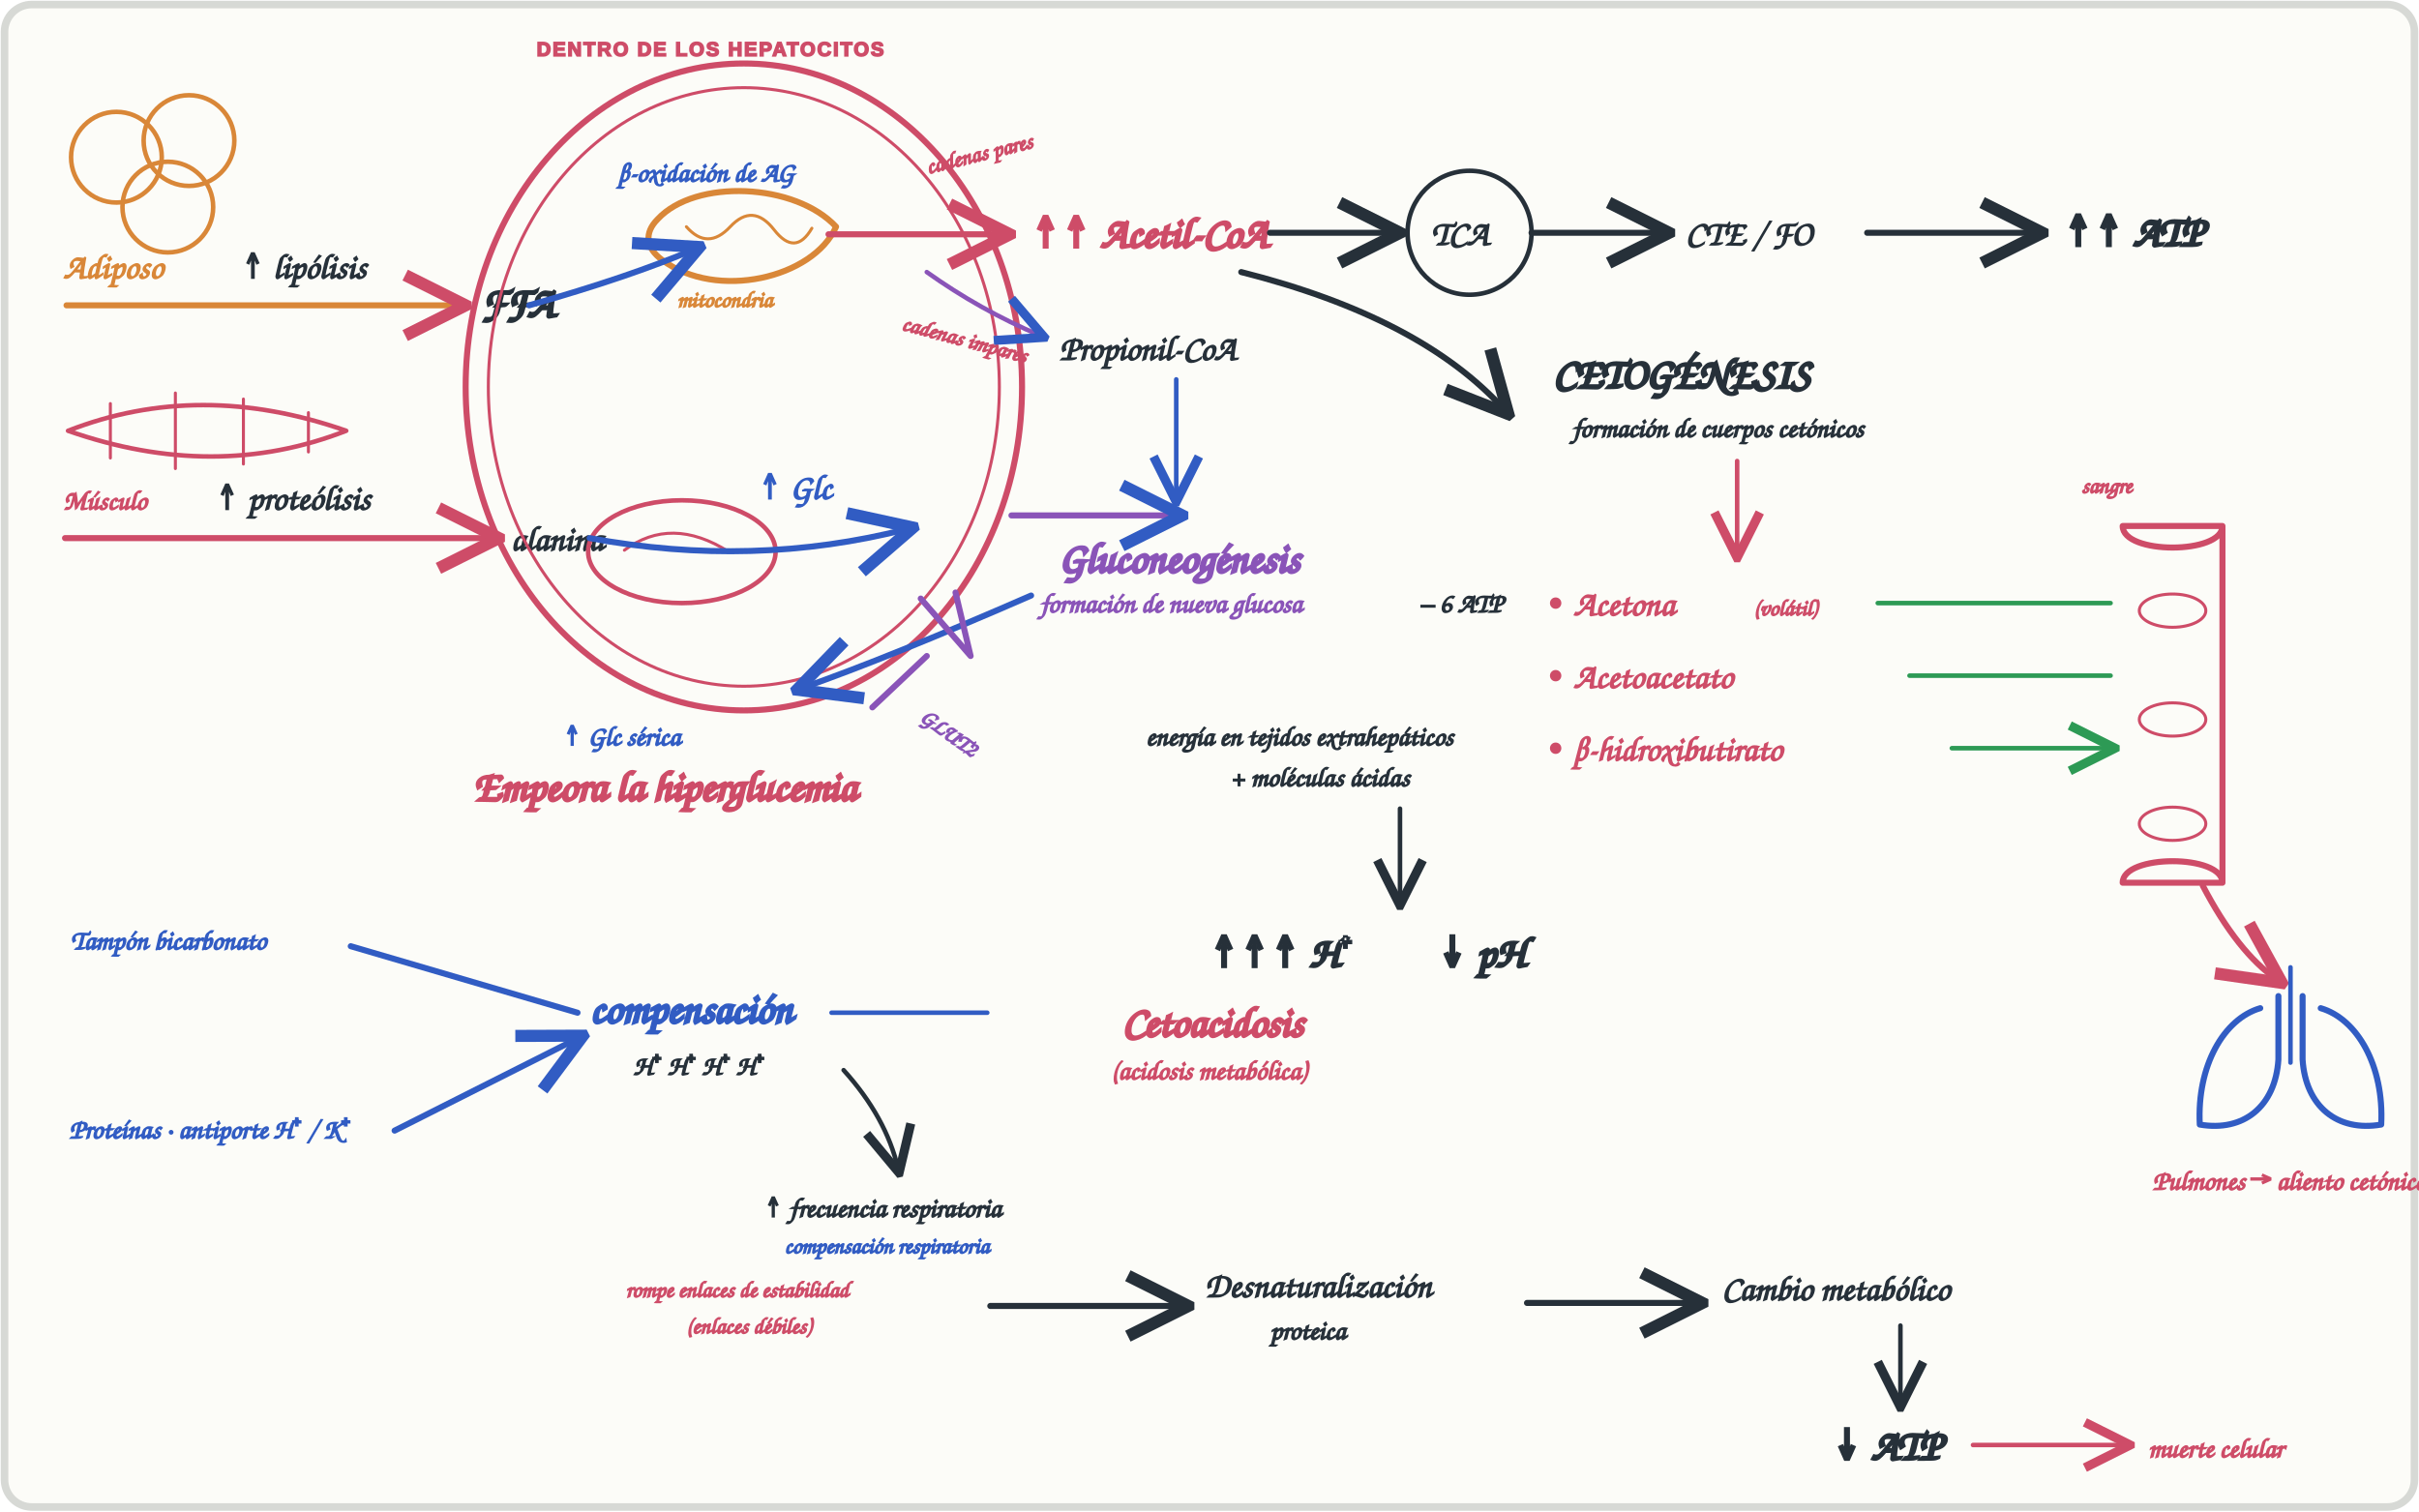
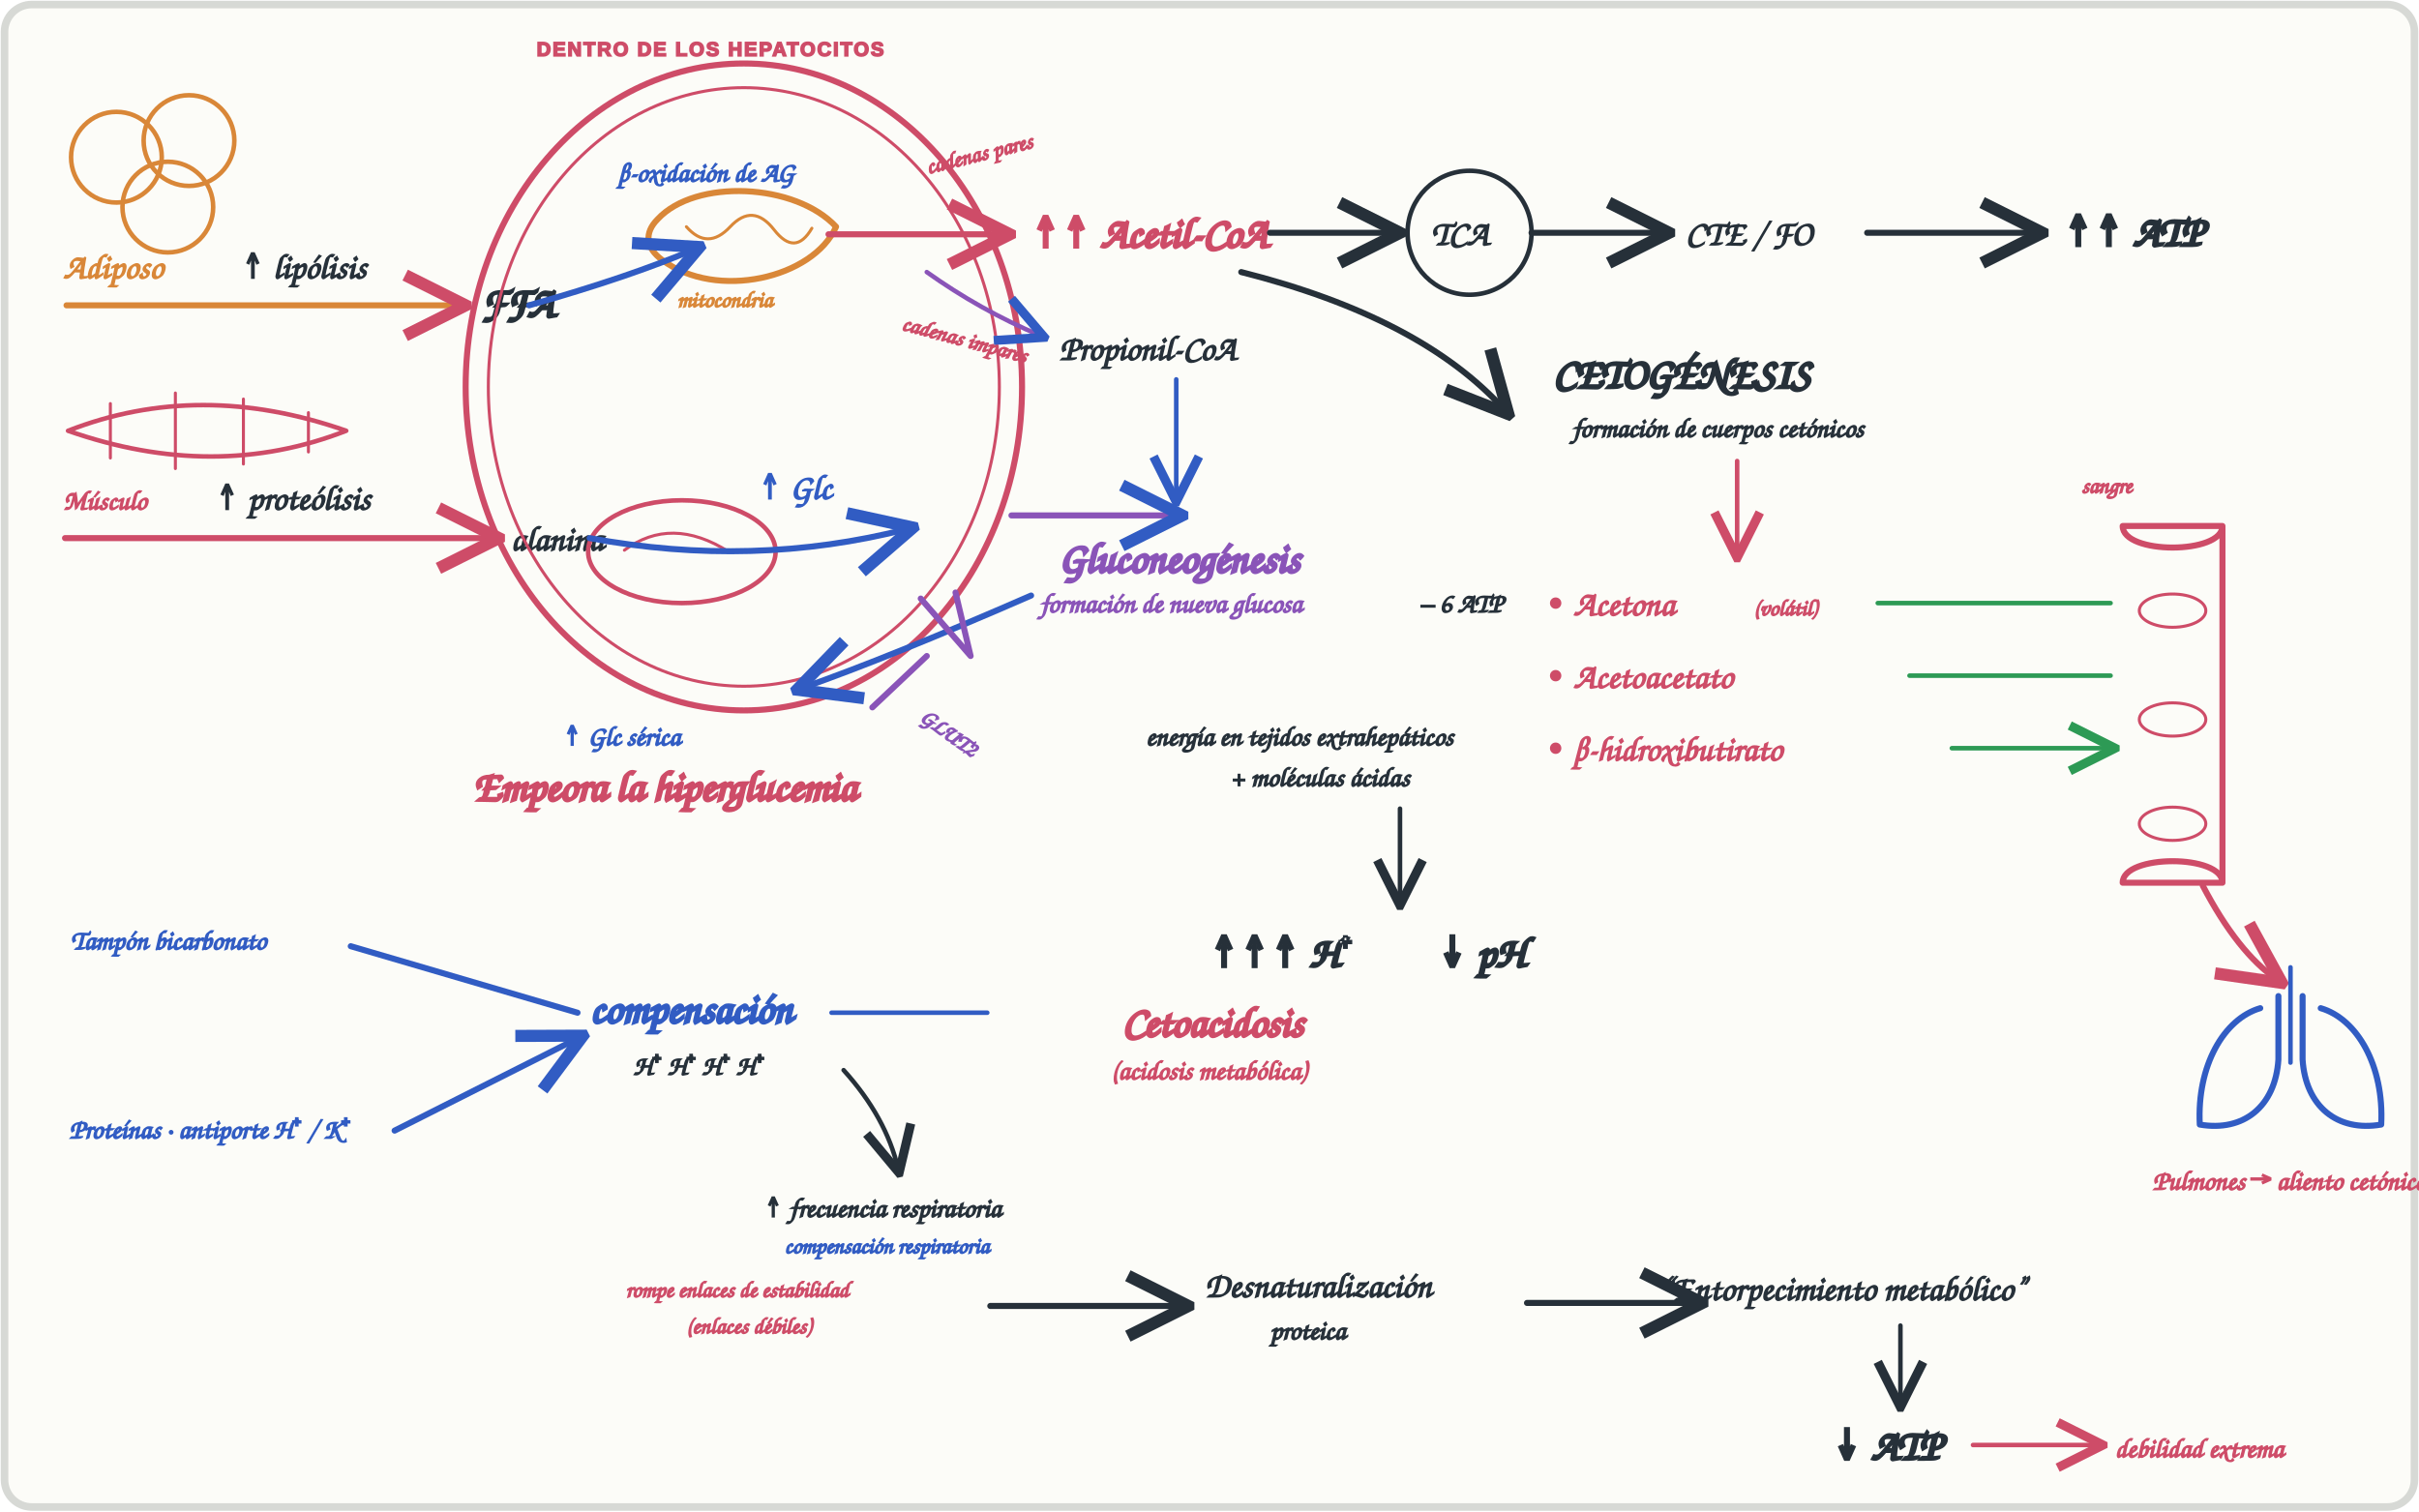
<svg xmlns="http://www.w3.org/2000/svg" viewBox="0 0 1600 1000" role="img" aria-labelledby="title desc">
  <defs>
    <marker id="b-blue" markerWidth="12" markerHeight="12" refX="10" refY="6" orient="auto">
      <path d="M1 1 11 6 1 11" fill="none" stroke="#315cc3" stroke-width="2" />
    </marker>
    <marker id="b-red" markerWidth="12" markerHeight="12" refX="10" refY="6" orient="auto">
      <path d="M1 1 11 6 1 11" fill="none" stroke="#ce4c68" stroke-width="2" />
    </marker>
    <marker id="b-green" markerWidth="12" markerHeight="12" refX="10" refY="6" orient="auto">
      <path d="M1 1 11 6 1 11" fill="none" stroke="#2d9a55" stroke-width="2" />
    </marker>
    <marker id="b-ink" markerWidth="12" markerHeight="12" refX="10" refY="6" orient="auto">
      <path d="M1 1 11 6 1 11" fill="none" stroke="#263039" stroke-width="2" />
    </marker>
    <style>
      .board{fill:#fcfcf8;stroke:#d7d9d5;stroke-width:5}.ink{fill:#263039;stroke:#263039}.blue{fill:#315cc3;stroke:#315cc3}.red{fill:#ce4c68;stroke:#ce4c68}.green{fill:#2d9a55;stroke:#2d9a55}.orange{fill:#d98738;stroke:#d98738}.purple{fill:#8a54b8;stroke:#8a54b8}
      .hepatocyte{fill:#fff7ef;stroke:#ce4c68}.nucleus{fill:#fffdf8;stroke:#ce4c68}.mito{fill:#fff0d9;stroke:#d98738}.adipocyte{fill:#fff4dd;stroke:#d98738}.muscle{fill:#fbe8e9;stroke:#ce4c68}.vessel{fill:#fff3f4;stroke:#ce4c68}.lung{fill:#eef7fb;stroke:#315cc3}
      text{font-family:"Segoe Print","Bradley Hand","Comic Sans MS",cursive;font-size:23px;font-weight:650;stroke:none}.small{font-size:18px}.tiny{font-size:15px}.title{font-size:28px;font-weight:750}.micro{font-family:Arial,sans-serif;font-size:13px;font-weight:800;letter-spacing:1.15px}.line{fill:none;stroke-width:4;stroke-linecap:round;stroke-linejoin:round}.thin{fill:none;stroke-width:3;stroke-linecap:round;stroke-linejoin:round}.hair{fill:none;stroke-width:2;stroke-linecap:round;stroke-linejoin:round}
    </style>
  </defs>
  <rect class="board" x="3" y="3" width="1594" height="994" rx="18" />
  <g>
    <circle class="adipocyte thin" cx="77" cy="104" r="30" />
    <circle class="adipocyte thin" cx="125" cy="93" r="30" />
    <circle class="adipocyte thin" cx="111" cy="137" r="30" />
  </g>
  <text class="orange" x="42" y="184">Adiposo</text>
  <text class="ink" x="159" y="184">↑ lipólisis</text>
  <path class="orange line" d="M44 202h260" marker-end="url(#b-red)" />
  <text class="ink title" x="318" y="210">FFA</text>
  <path class="muscle thin" d="M45 285q87-34 184 0-87 34-184 0z" />
  <path class="red hair" d="M73 267v36m43-43v50m45-46v43m43-34v26" />
  <text class="red small" x="42" y="337">Músculo</text>
  <text class="ink" x="142" y="337">↑ proteólisis</text>
  <path class="red line" d="M43 356h283" marker-end="url(#b-red)" />
  <text class="ink" x="338" y="364">alanina</text>
  <text class="red micro" x="355" y="37">DENTRO DE LOS HEPATOCITOS</text>
  <ellipse class="hepatocyte line" cx="492" cy="256" rx="184" ry="214" />
  <ellipse class="red hair" cx="492" cy="256" rx="169" ry="198" />
  <ellipse class="nucleus thin" cx="451" cy="365" rx="62" ry="34" />
  <path class="red hair" d="M413 364q31-23 69 1" />
  <path class="mito line" d="M435 145c25-27 91-24 118 5-15 34-79 49-115 22-11-8-12-18-3-27z" />
  <path class="orange hair" d="M454 150q14 16 29 0t29 2 25-1" />
  <text class="blue small" x="409" y="120">β-oxidación de AG</text>
  <path class="blue line" d="M350 202q67-19 109-37" marker-end="url(#b-blue)" />
  <text class="orange tiny" x="448" y="203">mitocondria</text>
  <path class="red line" d="M548 155h116" marker-end="url(#b-red)" />
  <text class="red title" x="681" y="164">↑↑ Acetil-CoA</text>
  <text class="red tiny" x="614" y="115" transform="rotate(-14 614 115)">cadenas pares</text>
  <path class="purple thin" d="M613 180q35 25 75 42" marker-end="url(#b-blue)" />
  <text class="red tiny" x="596" y="218" transform="rotate(15 596 218)">cadenas impares</text>
  <text class="ink" x="701" y="238">Propionil-CoA</text>
  <path class="blue thin" d="M778 251v78" marker-end="url(#b-blue)" />
  <path class="ink line" d="M840 154h82" marker-end="url(#b-ink)" />
  <circle class="ink thin" cx="972" cy="154" r="41" />
  <text class="ink" x="947" y="162">TCA</text>
  <path class="ink line" d="M1013 154h87" marker-end="url(#b-ink)" />
  <text class="ink" x="1115" y="162">CTE / FO</text>
  <path class="ink line" d="M1235 154h112" marker-end="url(#b-ink)" />
  <text class="ink title" x="1364" y="163">↑↑ ATP</text>
  <path class="blue line" d="M390 356q108 20 210-6" marker-end="url(#b-blue)" />
  <text class="blue" x="501" y="330">↑ Glc</text>
  <path class="purple line" d="M669 341h109" marker-end="url(#b-blue)" />
  <text class="purple title" x="700" y="379">Gluconeogénesis</text>
  <text class="purple small" x="688" y="405">formación de nueva glucosa</text>
  <text class="ink small" x="939" y="405">− 6 ATP</text>
  <path class="blue line" d="M682 394q-94 41-151 61" marker-end="url(#b-blue)" />
  <path class="purple line" d="M609 396l33 38m-10-42 10 42m-29 0-36 34" />
  <text class="purple tiny" x="608" y="476" transform="rotate(36 608 476)">GLUT2</text>
  <text class="blue small" x="372" y="493">↑ Glc sérica</text>
  <text class="red title" x="313" y="530">Empeora la hiperglucemia</text>
  <path class="ink line" d="M821 180q119 30 174 91" marker-end="url(#b-ink)" />
  <text class="ink title" x="1027" y="257">CETOGÉNESIS</text>
  <text class="ink small" x="1040" y="289">formación de cuerpos cetónicos</text>
  <path class="red thin" d="M1149 305v61" marker-end="url(#b-red)" />
  <text class="red" x="1022" y="407">• Acetona</text>
  <text class="red tiny" x="1160" y="407">(volátil)</text>
  <text class="red" x="1022" y="455">• Acetoacetato</text>
  <text class="red" x="1022" y="503">• β-hidroxibutirato</text>
  <path class="green thin" d="M1242 399h154m-133 48h133m-105 48h105" marker-end="url(#b-green)" />
  <path class="vessel line" d="M1404 348h66v236h-66m0-236c0 19 66 19 66 0m-66 236c0-19 66-19 66 0" />
  <ellipse class="red hair" cx="1437" cy="404" rx="22" ry="11" />
  <ellipse class="red hair" cx="1437" cy="476" rx="22" ry="11" />
  <ellipse class="red hair" cx="1437" cy="545" rx="22" ry="11" />
  <text class="red tiny" x="1377" y="326">sangre</text>
  <text class="ink small" x="758" y="493">energía en tejidos extrahepáticos</text>
  <text class="ink small" x="814" y="520">+ moléculas ácidas</text>
  <path class="red line" d="M1457 586q23 44 49 62" marker-end="url(#b-red)" />
  <path class="lung line" d="M1495 667c-24 7-42 38-40 77 29 5 50-12 52-43v-42m16 0v42c2 31 23 48 52 43 2-39-16-70-40-77" />
  <path class="blue thin" d="M1515 640v63" />
  <text class="red small" x="1424" y="787">Pulmones → aliento cetónico</text>
  <path class="ink thin" d="M926 535v61" marker-end="url(#b-ink)" />
  <text class="ink title" x="799" y="640">↑↑↑ H⁺</text>
  <text class="ink title" x="950" y="640">↓ pH</text>
  <text class="red title" x="742" y="686">Cetoacidosis</text>
  <text class="red small" x="735" y="714">(acidosis metabólica)</text>
  <text class="blue small" x="47" y="628">Tampón bicarbonato</text>
  <text class="blue small" x="46" y="753">Proteínas · antiporte H⁺ / K⁺</text>
  <path class="blue line" d="M232 626l150 44m-121 78 121-61" marker-end="url(#b-blue)" />
  <text class="blue title" x="390" y="677">compensación</text>
  <path class="blue thin" d="M550 670h103" />
  <text class="ink small" x="419" y="711">H⁺ H⁺ H⁺ H⁺</text>
  <path class="ink thin" d="M558 708q28 31 36 65" marker-end="url(#b-ink)" />
  <text class="ink small" x="505" y="805">↑ frecuencia respiratoria</text>
  <text class="blue tiny" x="519" y="829">compensación respiratoria</text>
  <text class="red tiny" x="414" y="858">rompe enlaces de estabilidad</text>
  <text class="red tiny" x="454" y="882">(enlaces débiles)</text>
  <path class="ink line" d="M655 864h127" marker-end="url(#b-ink)" />
  <text class="ink" x="797" y="858">Desnaturalización</text>
  <text class="ink small" x="840" y="886">proteica</text>
  <path class="ink line" d="M1010 862h112" marker-end="url(#b-ink)" />
-   <text class="ink" x="1139" y="860">Cambio metabólico</text>
+   <text class="ink" x="1098" y="860">“Entorpecimiento metabólico”</text>
  <path class="ink thin" d="M1257 877v51" marker-end="url(#b-ink)" />
  <text class="ink title" x="1211" y="966">↓ ATP</text>
-   <path class="red thin" d="M1305 956h101" marker-end="url(#b-red)" />
-   <text class="red small" x="1421" y="964">muerte celular</text>
+   <path class="red thin" d="M1305 956h83" marker-end="url(#b-red)" />
+   <text class="red small" x="1399" y="964">debilidad extrema</text>
</svg>
